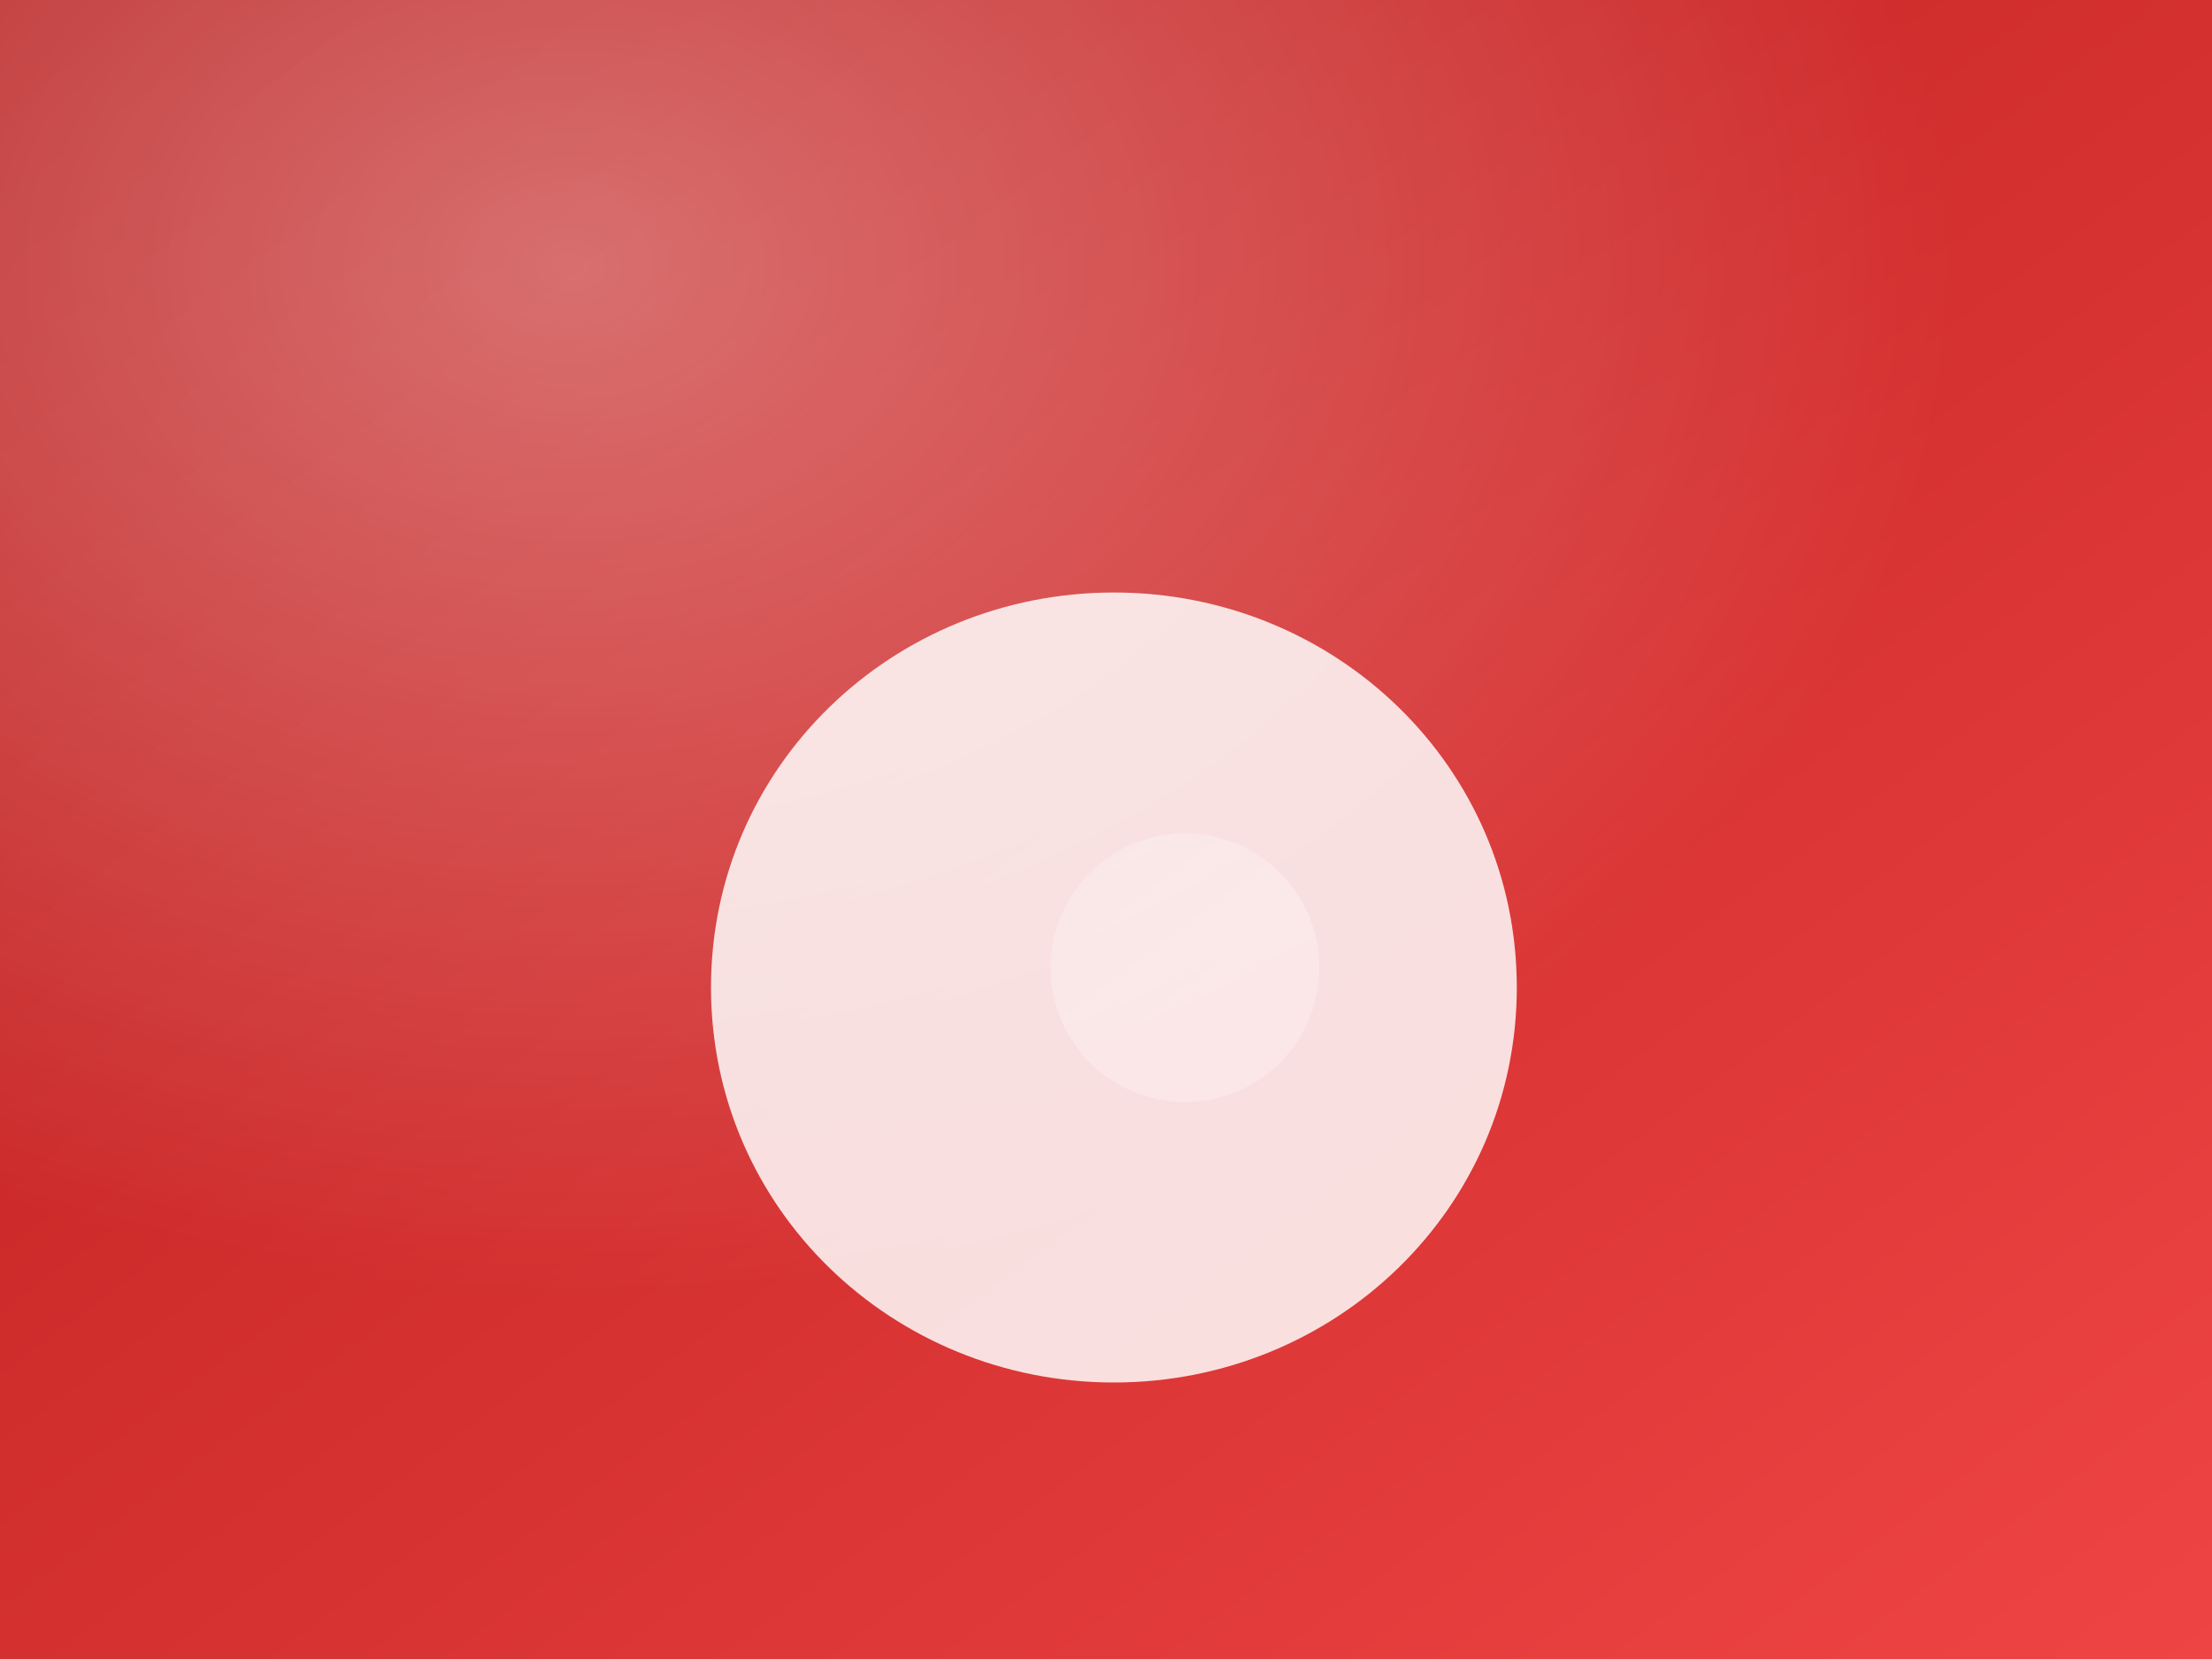
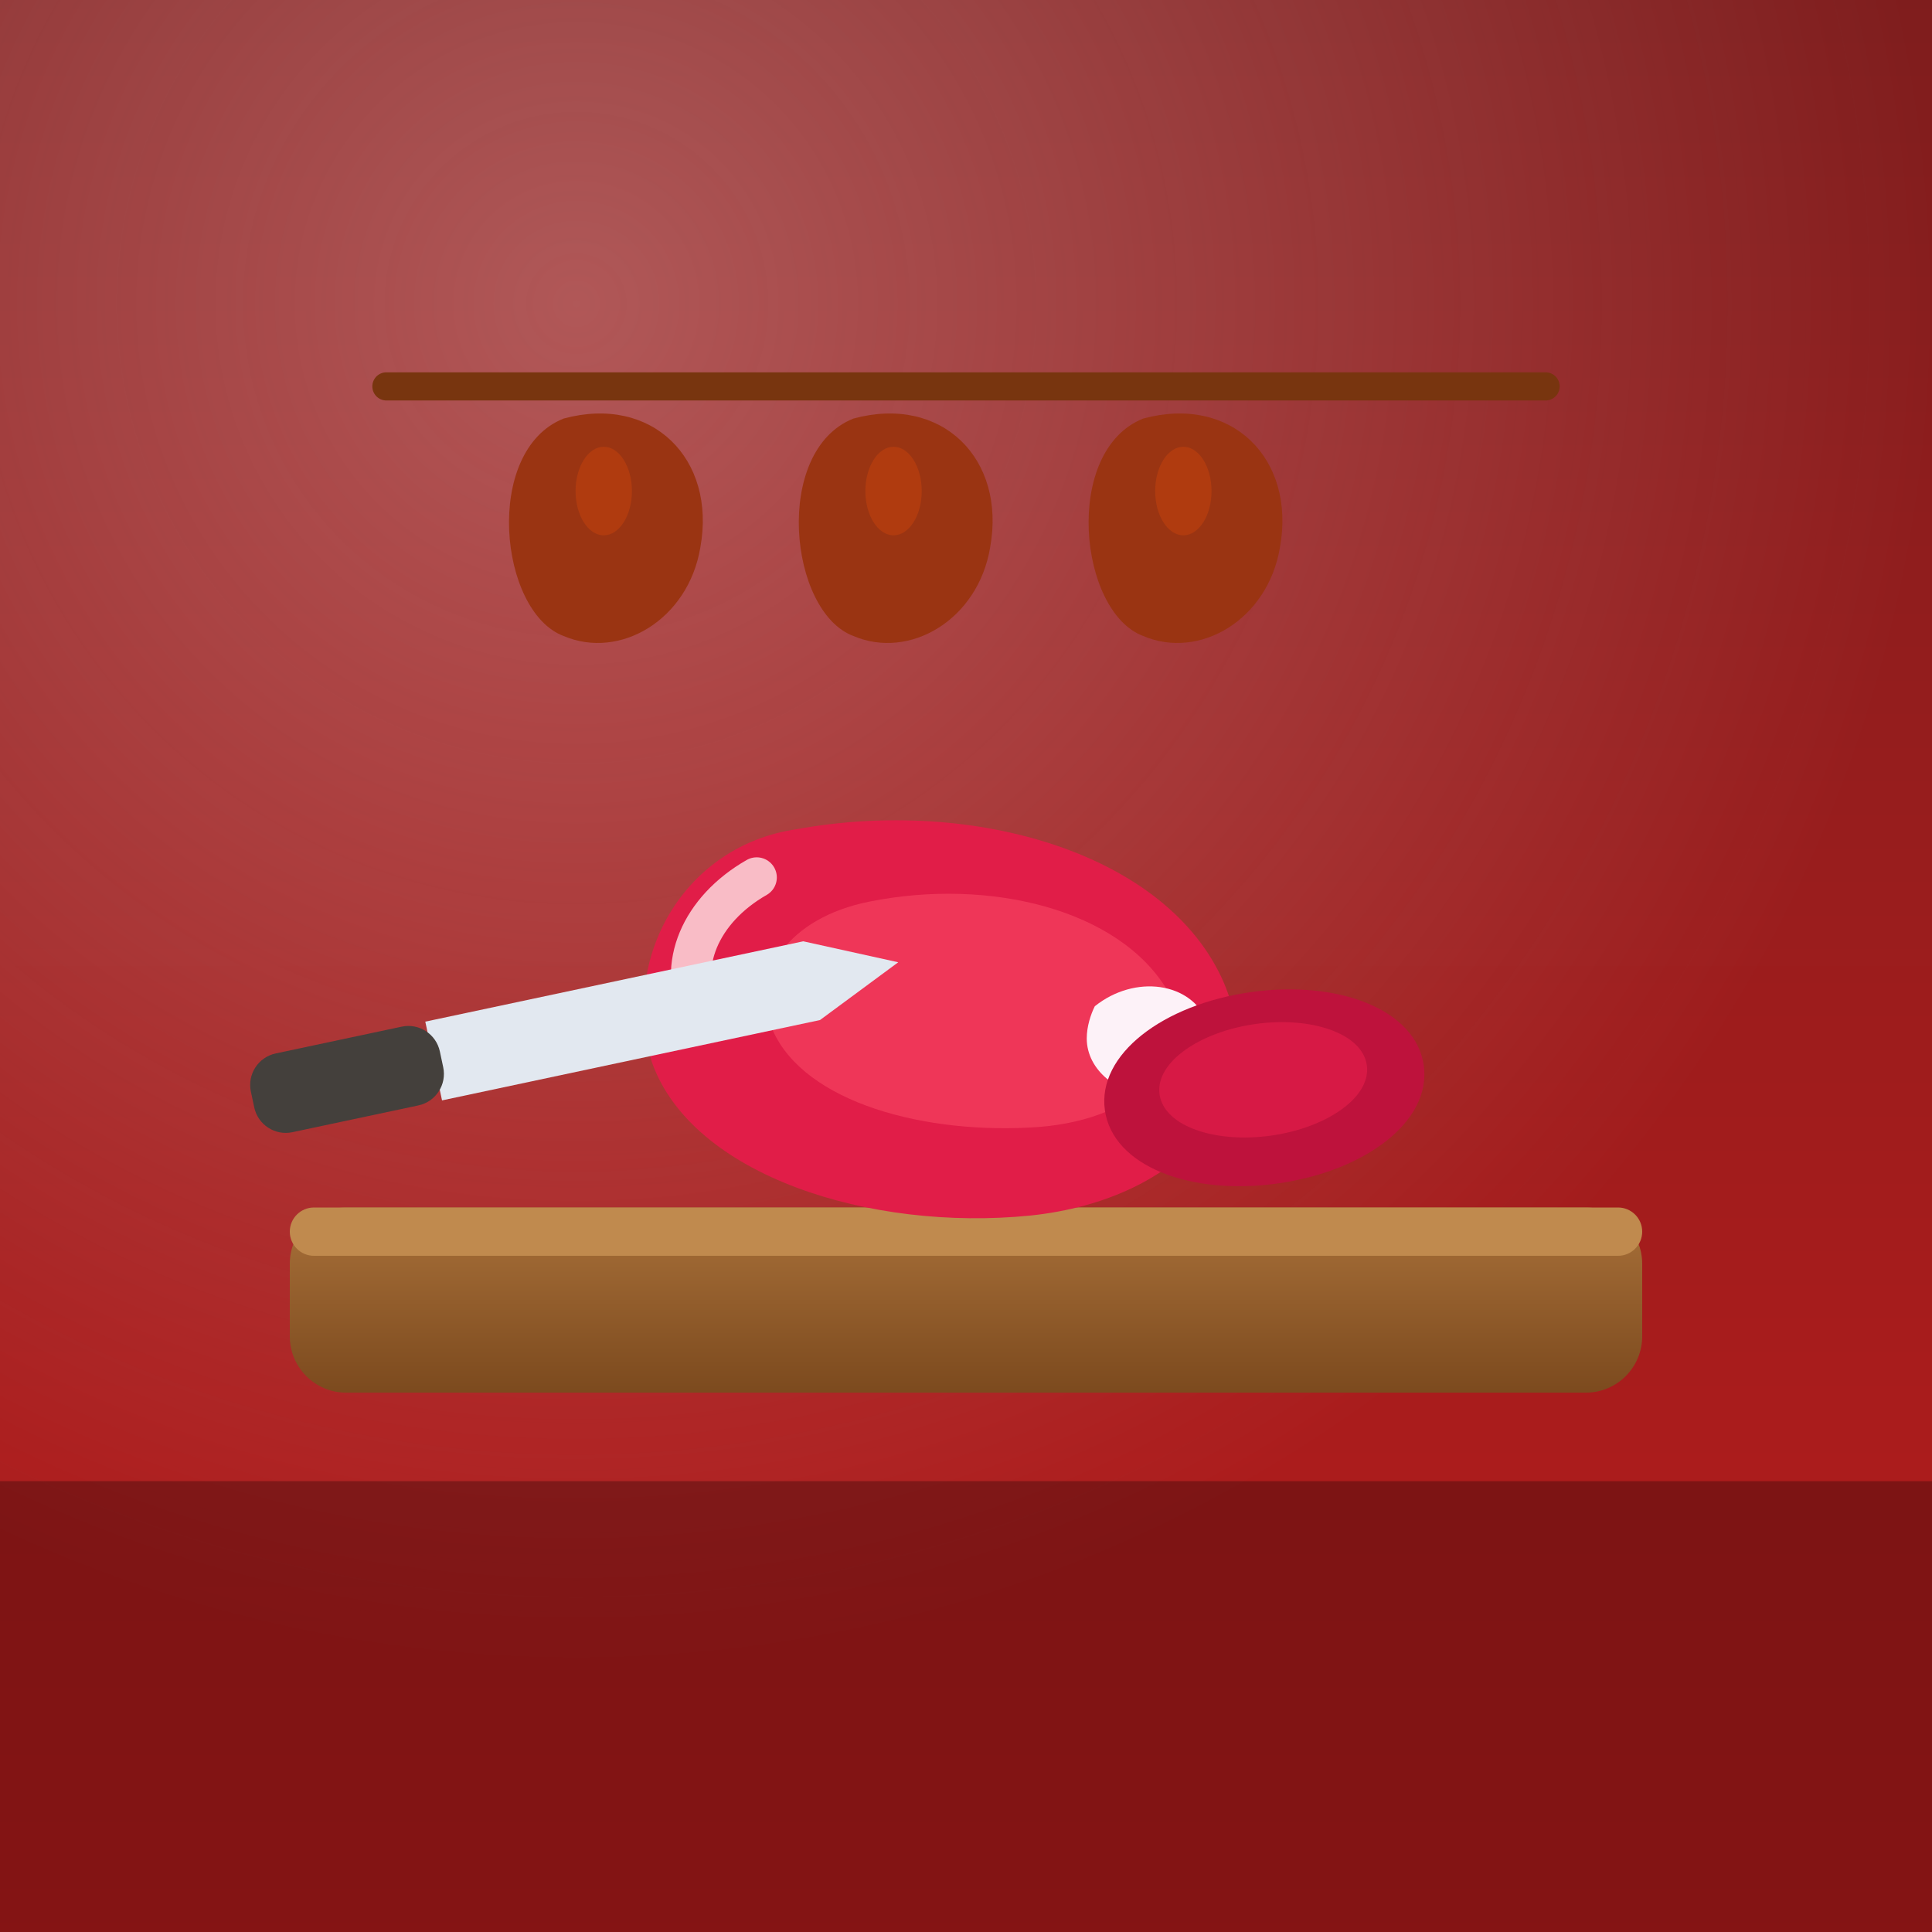
- <svg xmlns="http://www.w3.org/2000/svg" viewBox="0 0 560 420" width="560" height="420" role="img">
+ <svg xmlns="http://www.w3.org/2000/svg" viewBox="0 0 480 480" width="480" height="480" role="img">
  <defs>
-     <linearGradient id="g" x1="0" y1="0" x2="1" y2="1">
-       <stop offset="0" stop-color="#B91C1C" />
-       <stop offset="1" stop-color="#EF4444" />
+     <linearGradient id="car-fondo" x1="0" y1="0" x2="0" y2="1">
+       <stop offset="0" stop-color="#7F1D1D" />
+       <stop offset="1" stop-color="#B91C1C" />
    </linearGradient>
-     <radialGradient id="s" cx="26%" cy="16%" r="62%">
-       <stop offset="0" stop-color="#fff" stop-opacity=".34" />
-       <stop offset="1" stop-color="#fff" stop-opacity="0" />
+     <radialGradient id="car-luz" cx="30%" cy="16%" r="70%">
+       <stop offset="0" stop-color="#FECACA" stop-opacity=".34" />
+       <stop offset="1" stop-color="#FECACA" stop-opacity="0" />
    </radialGradient>
+     <linearGradient id="car-tabla" x1="0" y1="0" x2="0" y2="1">
+       <stop offset="0" stop-color="#A9713A" />
+       <stop offset="1" stop-color="#7C4A1E" />
+     </linearGradient>
  </defs>
-   <rect width="560" height="420" fill="url(#g)" />
-   <rect width="560" height="420" fill="url(#s)" />
-   <g opacity=".95">
-     <path d="M180 250c0-56 46-100 102-100s102 44 102 100-46 100-102 100-102-44-102-100z" fill="#FFFFFF" opacity=".88" />
-     <circle cx="300" cy="245" r="34" fill="#fff" opacity=".35" />
+   <rect width="480" height="480" fill="url(#car-fondo)" />
+   <rect width="480" height="480" fill="url(#car-luz)" />
+   <g>
+     <path d="M96 96h288" stroke="#78350F" stroke-width="7" stroke-linecap="round" />
+     <g fill="#9A3412">
+       <path d="M140 104c22-6 38 10 34 32-3 18-20 28-34 22-16-6-20-46 0-54z" />
+       <path d="M212 104c22-6 38 10 34 32-3 18-20 28-34 22-16-6-20-46 0-54z" />
+       <path d="M284 104c22-6 38 10 34 32-3 18-20 28-34 22-16-6-20-46 0-54z" />
+     </g>
+     <g fill="#C2410C" opacity=".55">
+       <ellipse cx="150" cy="122" rx="7" ry="11" />
+       <ellipse cx="222" cy="122" rx="7" ry="11" />
+       <ellipse cx="294" cy="122" rx="7" ry="11" />
+     </g>
  </g>
+   <g>
+     <path d="M86 300h308a14 14 0 0 1 14 14v18a14 14 0 0 1-14 14H86a14 14 0 0 1-14-14v-18a14 14 0 0 1 14-14z" fill="url(#car-tabla)" />
+     <rect x="72" y="300" width="336" height="12" rx="6" fill="#C08A4E" />
+   </g>
+   <g transform="translate(176 206)">
+     <path d="M22 0c44-8 92 6 106 38 12 28-10 54-48 58-40 4-84-10-94-38C-22 32-6 4 22 0z" fill="#E11D48" />
+     <path d="M40 18c30-6 62 2 74 22 8 16-6 32-32 34-28 2-58-6-66-24-6-14 4-28 24-32z" fill="#F43F5E" opacity=".75" />
+     <path d="M96 44c10-8 24-6 28 4 4 10-4 18-14 18-8 0-16-6-16-14 0-3 1-6 2-8z" fill="#FDF2F8" />
+     <path d="M12 12c-14 8-20 22-14 34" fill="none" stroke="#FFE4E6" stroke-width="10" stroke-linecap="round" opacity=".8" />
+   </g>
+   <g transform="translate(272 258) rotate(-8)">
+     <path d="M0 18C0 4 18-6 40-6s40 10 40 24-18 24-40 24S0 32 0 18z" fill="#BE123C" />
+     <path d="M14 16c0-8 12-14 26-14s26 6 26 14-12 14-26 14-26-6-26-14z" fill="#E11D48" opacity=".7" />
+   </g>
+   <g transform="translate(104 246) rotate(-12)">
+     <path d="M0 8h96l22 10-22 10H0z" fill="#E2E8F0" />
+     <rect x="-46" y="8" width="48" height="20" rx="8" fill="#44403C" />
+   </g>
+   <rect y="368" width="480" height="112" fill="#450A0A" opacity=".45" />
</svg>
